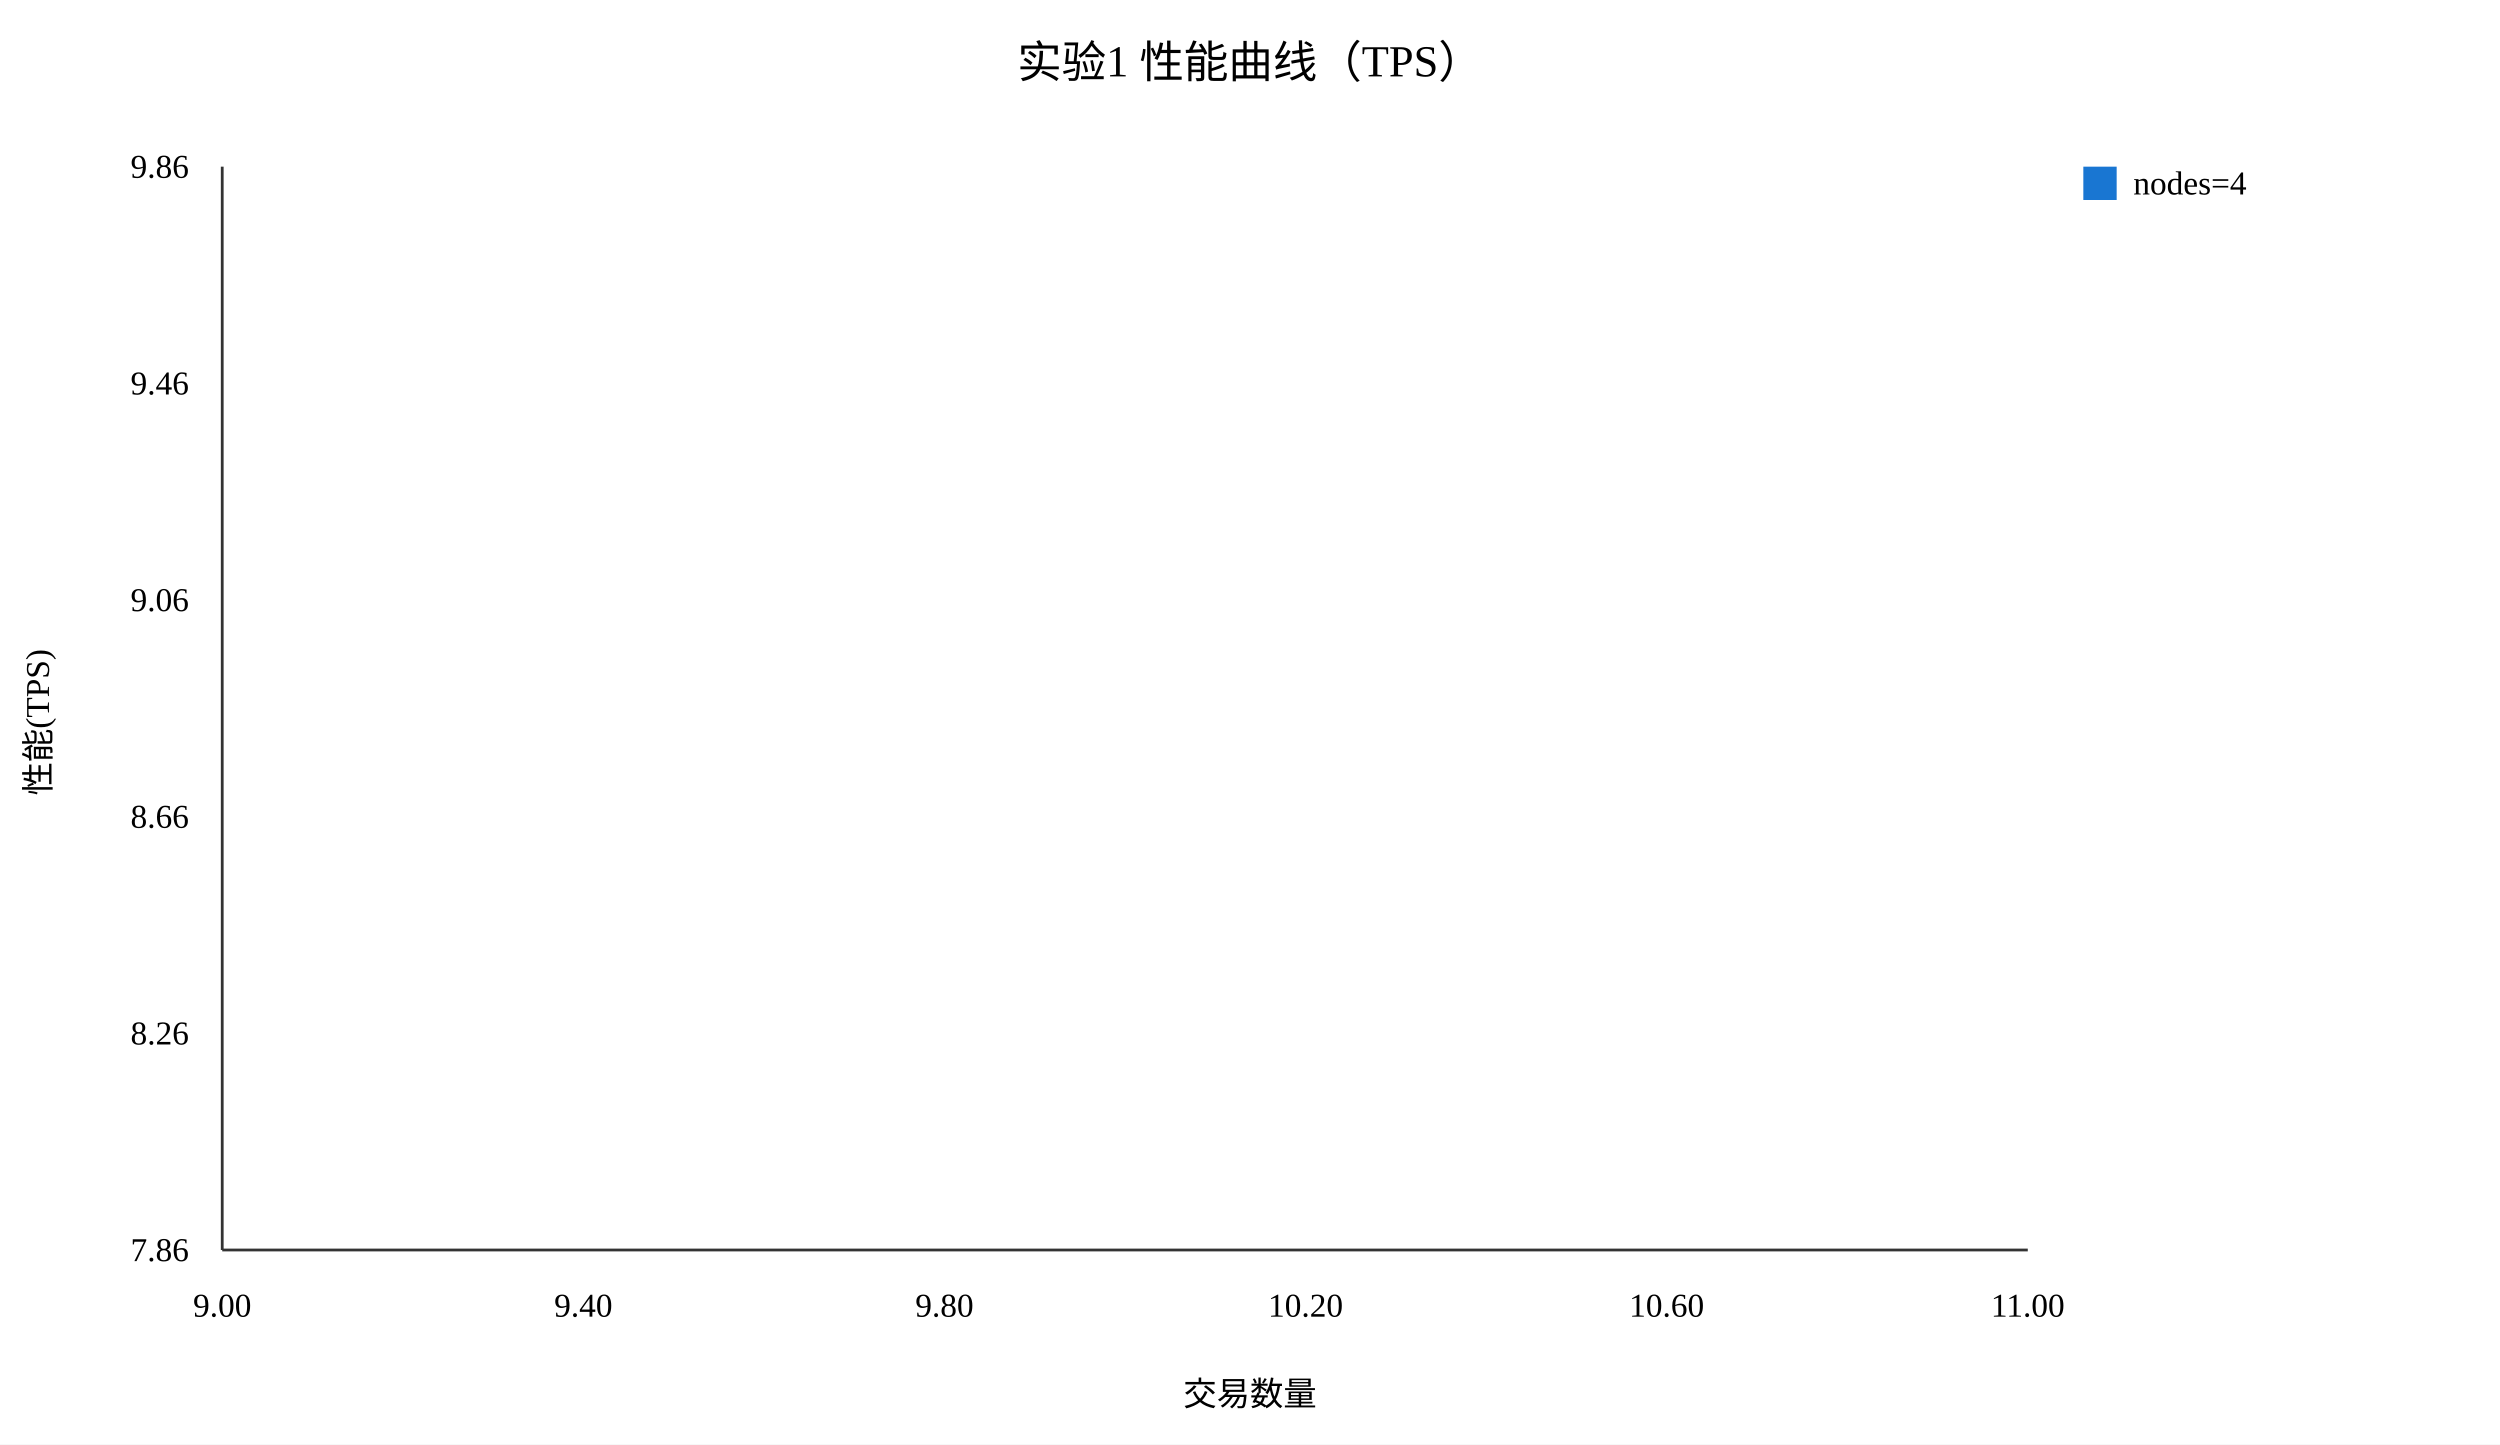
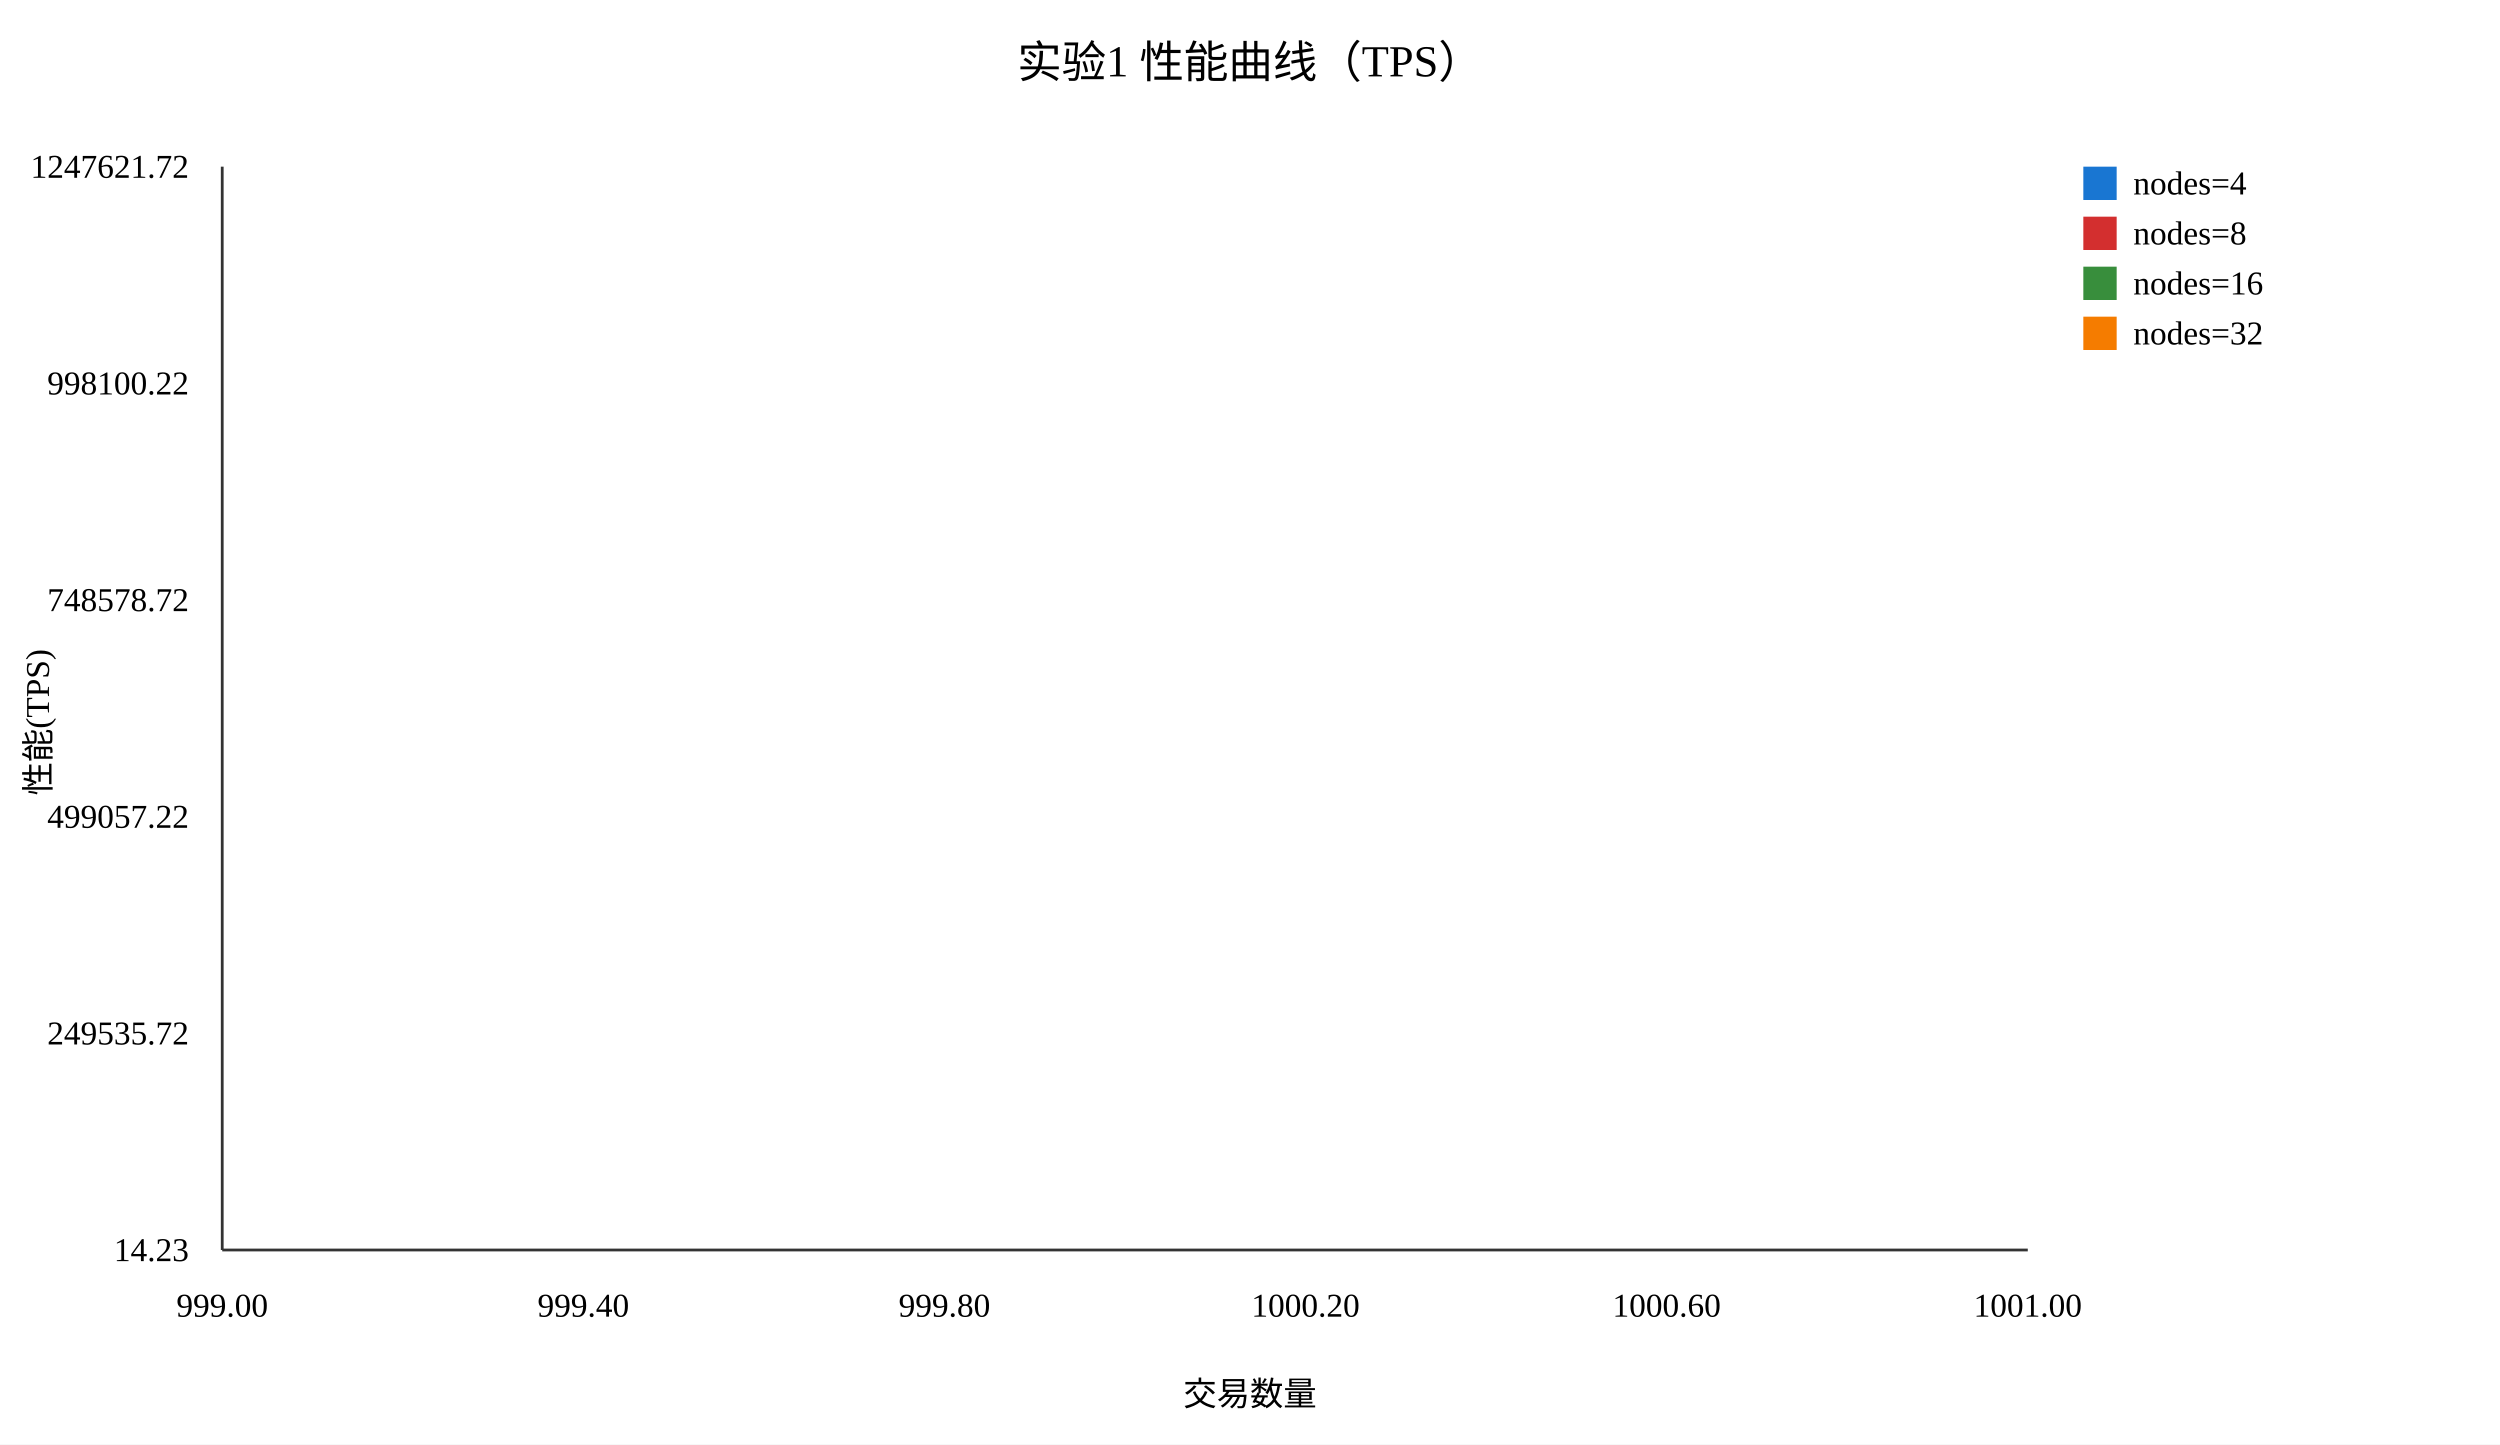
<svg xmlns="http://www.w3.org/2000/svg" width="900" height="520">
  <rect x="0" y="0" width="900" height="520" fill="white" stroke="none" />
  <text x="450.0" y="28" font-size="16" text-anchor="middle">实验1 性能曲线（TPS）</text>
  <line x1="80" y1="60" x2="80" y2="450" stroke="#333" />
  <line x1="80" y1="450" x2="730" y2="450" stroke="#333" />
-   <polyline fill="none" stroke="#1976d2" stroke-width="2" points="405.00,255.00" />
-   <text x="80.00" y="474" font-size="12" text-anchor="middle">9.00</text>
-   <text x="210.00" y="474" font-size="12" text-anchor="middle">9.40</text>
-   <text x="340.00" y="474" font-size="12" text-anchor="middle">9.80</text>
-   <text x="470.00" y="474" font-size="12" text-anchor="middle">10.20</text>
-   <text x="600.00" y="474" font-size="12" text-anchor="middle">10.60</text>
-   <text x="730.00" y="474" font-size="12" text-anchor="middle">11.00</text>
-   <text x="68" y="454.00" font-size="12" text-anchor="end">7.86</text>
-   <text x="68" y="376.00" font-size="12" text-anchor="end">8.26</text>
-   <text x="68" y="298.00" font-size="12" text-anchor="end">8.66</text>
-   <text x="68" y="220.00" font-size="12" text-anchor="end">9.06</text>
-   <text x="68" y="142.00" font-size="12" text-anchor="end">9.46</text>
-   <text x="68" y="64.00" font-size="12" text-anchor="end">9.86</text>
+   <polyline fill="none" stroke="#1976d2" stroke-width="2" points="405.00,450.00" />
+   <polyline fill="none" stroke="#d32f2f" stroke-width="2" points="405.00,60.00" />
+   <polyline fill="none" stroke="#388e3c" stroke-width="2" points="405.00,119.06" />
+   <polyline fill="none" stroke="#f57c00" stroke-width="2" points="405.00,290.12" />
+   <text x="80.00" y="474" font-size="12" text-anchor="middle">999.00</text>
+   <text x="210.00" y="474" font-size="12" text-anchor="middle">999.40</text>
+   <text x="340.00" y="474" font-size="12" text-anchor="middle">999.80</text>
+   <text x="470.00" y="474" font-size="12" text-anchor="middle">1000.20</text>
+   <text x="600.00" y="474" font-size="12" text-anchor="middle">1000.60</text>
+   <text x="730.00" y="474" font-size="12" text-anchor="middle">1001.00</text>
+   <text x="68" y="454.00" font-size="12" text-anchor="end">14.23</text>
+   <text x="68" y="376.00" font-size="12" text-anchor="end">249535.72</text>
+   <text x="68" y="298.00" font-size="12" text-anchor="end">499057.22</text>
+   <text x="68" y="220.00" font-size="12" text-anchor="end">748578.72</text>
+   <text x="68" y="142.00" font-size="12" text-anchor="end">998100.22</text>
+   <text x="68" y="64.00" font-size="12" text-anchor="end">1247621.72</text>
  <text x="450.0" y="506" font-size="12" text-anchor="middle">交易数量</text>
  <text x="18" y="260.0" font-size="12" text-anchor="middle" transform="rotate(-90 18 260.0)">性能(TPS)</text>
  <rect x="750" y="60" width="12" height="12" fill="#1976d2" />
  <text x="768" y="70" font-size="12" text-anchor="start">nodes=4</text>
+   <rect x="750" y="78" width="12" height="12" fill="#d32f2f" />
+   <text x="768" y="88" font-size="12" text-anchor="start">nodes=8</text>
+   <rect x="750" y="96" width="12" height="12" fill="#388e3c" />
+   <text x="768" y="106" font-size="12" text-anchor="start">nodes=16</text>
+   <rect x="750" y="114" width="12" height="12" fill="#f57c00" />
+   <text x="768" y="124" font-size="12" text-anchor="start">nodes=32</text>
</svg>
